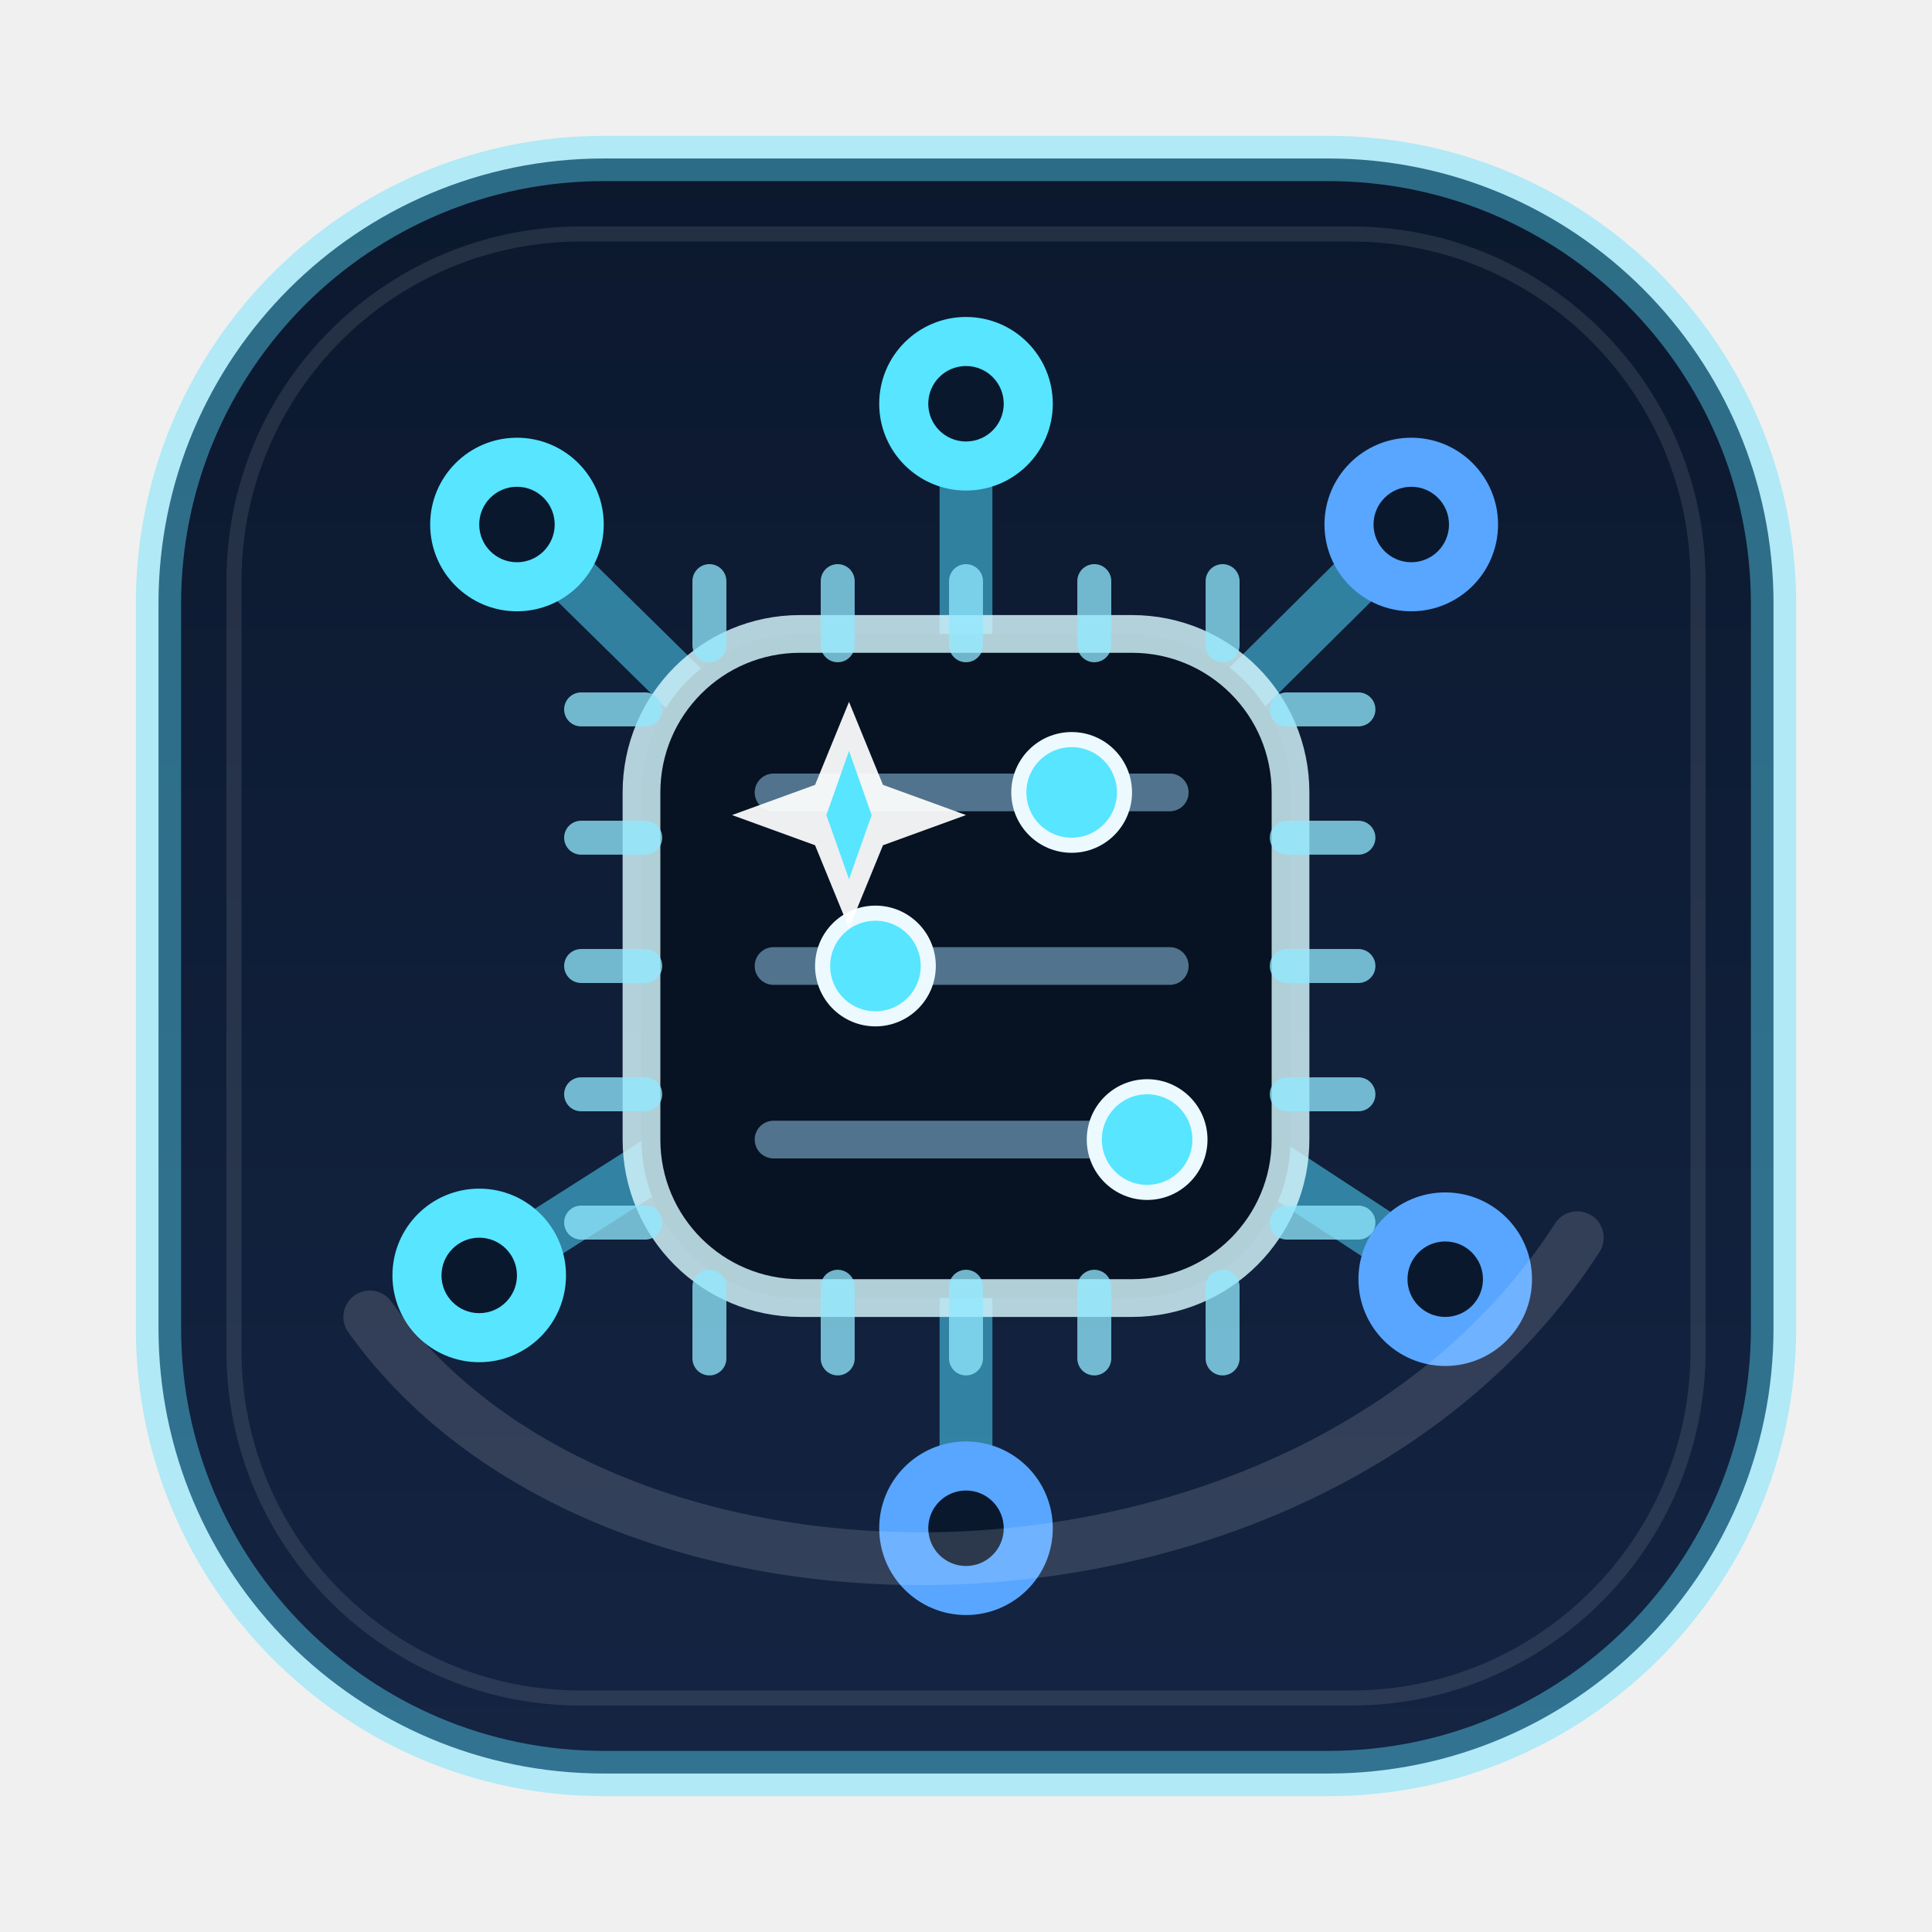
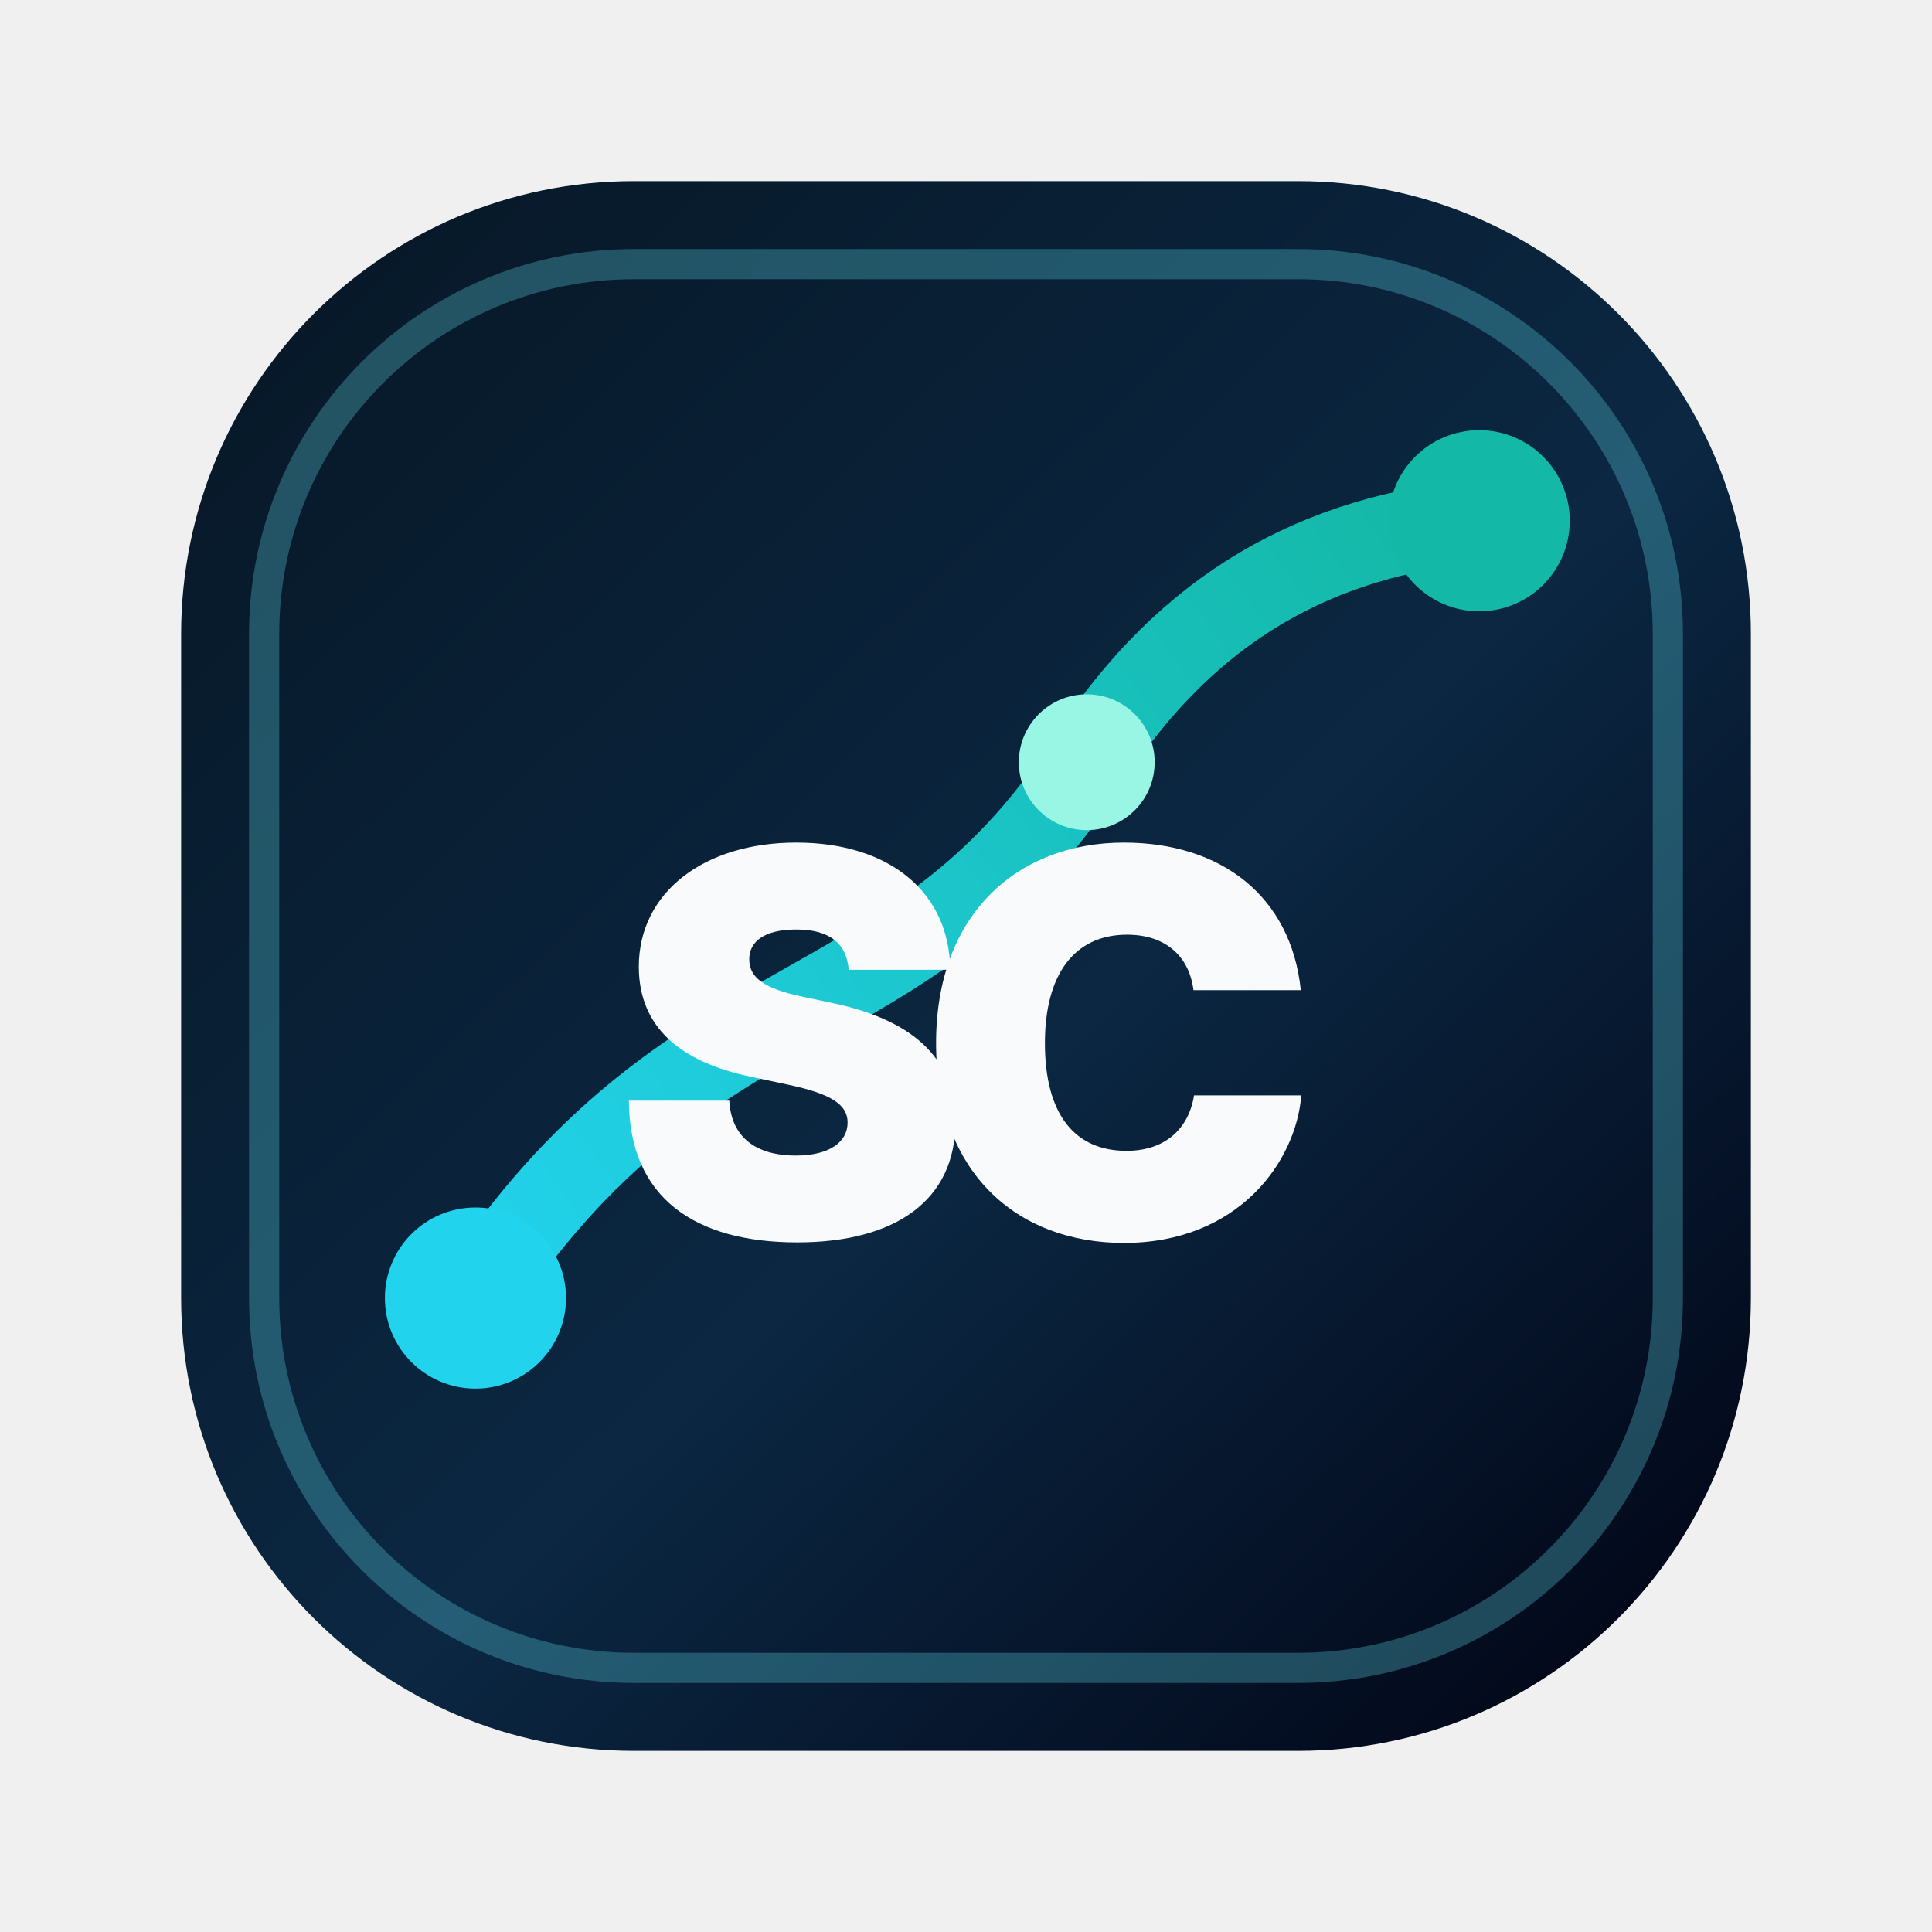
<svg xmlns="http://www.w3.org/2000/svg" viewBox="0 0 512 512" role="img" aria-labelledby="title desc">
  <defs>
-     <linearGradient id="bg" x1="0" y1="42" x2="0" y2="470" gradientUnits="userSpaceOnUse">
-       <stop offset="0" stop-color="#0b182e" />
-       <stop offset="1" stop-color="#142442" />
+     <linearGradient id="bg" x1="72" y1="64" x2="440" y2="448" gradientUnits="userSpaceOnUse">
+       <stop offset="0" stop-color="#071827" />
+       <stop offset=".56" stop-color="#0b2742" />
+       <stop offset="1" stop-color="#020617" />
    </linearGradient>
-     <filter id="softGlow" x="-30%" y="-30%" width="160%" height="160%">
-       <feGaussianBlur stdDeviation="4" result="blur" />
-       <feMerge>
-         <feMergeNode in="blur" />
-         <feMergeNode in="SourceGraphic" />
-       </feMerge>
-     </filter>
+     <linearGradient id="route" x1="118" y1="348" x2="394" y2="150" gradientUnits="userSpaceOnUse">
+       <stop offset="0" stop-color="#22d3ee" />
+       <stop offset="1" stop-color="#14b8a6" />
+     </linearGradient>
  </defs>
-   <rect x="42" y="42" width="428" height="428" rx="118" fill="url(#bg)" />
-   <rect x="42" y="42" width="428" height="428" rx="118" fill="none" stroke="#5ce1ff" stroke-opacity=".42" stroke-width="12" />
-   <rect x="62" y="62" width="388" height="388" rx="92" fill="none" stroke="#ffffff" stroke-opacity=".1" stroke-width="4" />
-   <g stroke="#49c6eb" stroke-opacity=".59" stroke-width="14" stroke-linecap="round">
-     <line x1="137" y1="139" x2="256" y2="256" />
-     <line x1="374" y1="139" x2="256" y2="256" />
-     <line x1="127" y1="338" x2="256" y2="256" />
-     <line x1="383" y1="339" x2="256" y2="256" />
-     <line x1="256" y1="107" x2="256" y2="256" />
-     <line x1="256" y1="405" x2="256" y2="256" />
-   </g>
-   <g>
-     <circle cx="137" cy="139" r="23" fill="#57e5ff" />
-     <circle cx="137" cy="139" r="10" fill="#0a182e" />
-     <circle cx="374" cy="139" r="23" fill="#58a6ff" />
-     <circle cx="374" cy="139" r="10" fill="#0a182e" />
-     <circle cx="127" cy="338" r="23" fill="#57e5ff" />
-     <circle cx="127" cy="338" r="10" fill="#0a182e" />
-     <circle cx="383" cy="339" r="23" fill="#58a6ff" />
-     <circle cx="383" cy="339" r="10" fill="#0a182e" />
-     <circle cx="256" cy="107" r="23" fill="#57e5ff" />
-     <circle cx="256" cy="107" r="10" fill="#0a182e" />
-     <circle cx="256" cy="405" r="23" fill="#58a6ff" />
-     <circle cx="256" cy="405" r="10" fill="#0a182e" />
-   </g>
-   <g>
-     <rect x="170" y="168" width="172" height="176" rx="42" fill="#071222" stroke="#d6f8ff" stroke-opacity=".82" stroke-width="10" />
-     <g stroke="#91e8ff" stroke-opacity=".76" stroke-width="9" stroke-linecap="round">
-       <line x1="188" y1="154" x2="188" y2="171" />
-       <line x1="222" y1="154" x2="222" y2="171" />
-       <line x1="256" y1="154" x2="256" y2="171" />
-       <line x1="290" y1="154" x2="290" y2="171" />
-       <line x1="324" y1="154" x2="324" y2="171" />
-       <line x1="188" y1="341" x2="188" y2="360" />
-       <line x1="222" y1="341" x2="222" y2="360" />
-       <line x1="256" y1="341" x2="256" y2="360" />
-       <line x1="290" y1="341" x2="290" y2="360" />
-       <line x1="324" y1="341" x2="324" y2="360" />
-       <line x1="154" y1="188" x2="171" y2="188" />
-       <line x1="154" y1="222" x2="171" y2="222" />
-       <line x1="154" y1="256" x2="171" y2="256" />
-       <line x1="154" y1="290" x2="171" y2="290" />
-       <line x1="154" y1="324" x2="171" y2="324" />
-       <line x1="341" y1="188" x2="360" y2="188" />
-       <line x1="341" y1="222" x2="360" y2="222" />
-       <line x1="341" y1="256" x2="360" y2="256" />
-       <line x1="341" y1="290" x2="360" y2="290" />
-       <line x1="341" y1="324" x2="360" y2="324" />
-     </g>
-     <g stroke-linecap="round">
-       <line x1="205" y1="210" x2="310" y2="210" stroke="#6289a5" stroke-opacity=".82" stroke-width="10" />
-       <circle cx="284" cy="210" r="14" fill="#57e5ff" stroke="#ecfaff" stroke-width="4" />
-       <line x1="205" y1="256" x2="310" y2="256" stroke="#6289a5" stroke-opacity=".82" stroke-width="10" />
-       <circle cx="232" cy="256" r="14" fill="#57e5ff" stroke="#ecfaff" stroke-width="4" />
-       <line x1="205" y1="302" x2="310" y2="302" stroke="#6289a5" stroke-opacity=".82" stroke-width="10" />
-       <circle cx="304" cy="302" r="14" fill="#57e5ff" stroke="#ecfaff" stroke-width="4" />
-     </g>
-     <path d="M225 186 L234 208 L256 216 L234 224 L225 246 L216 224 L194 216 L216 208 Z" fill="#fff" fill-opacity=".93" />
-     <path d="M225 199 L231 216 L225 233 L219 216 Z" fill="#57e5ff" />
-   </g>
-   <path d="M98 349 C163 440 349 435 418 328" fill="none" stroke="#ffffff" stroke-opacity=".14" stroke-width="14" stroke-linecap="round" />
+   <rect x="48" y="48" width="416" height="416" rx="120" fill="url(#bg)" />
+   <rect x="70" y="70" width="372" height="372" rx="98" fill="none" stroke="#67e8f9" stroke-opacity=".28" stroke-width="8" />
+   <path d="M126 344 C182 258 242 274 288 202 C315 160 350 142 392 138" fill="none" stroke="url(#route)" stroke-width="22" stroke-linecap="round" />
+   <circle cx="126" cy="344" r="24" fill="#22d3ee" />
+   <circle cx="288" cy="202" r="18" fill="#99f6e4" />
+   <circle cx="392" cy="138" r="24" fill="#14b8a6" />
+   <text x="256" y="328" fill="#f8fafc" font-family="Inter, Arial, sans-serif" font-size="142" font-weight="900" letter-spacing="-14" text-anchor="middle">SC</text>
</svg>
